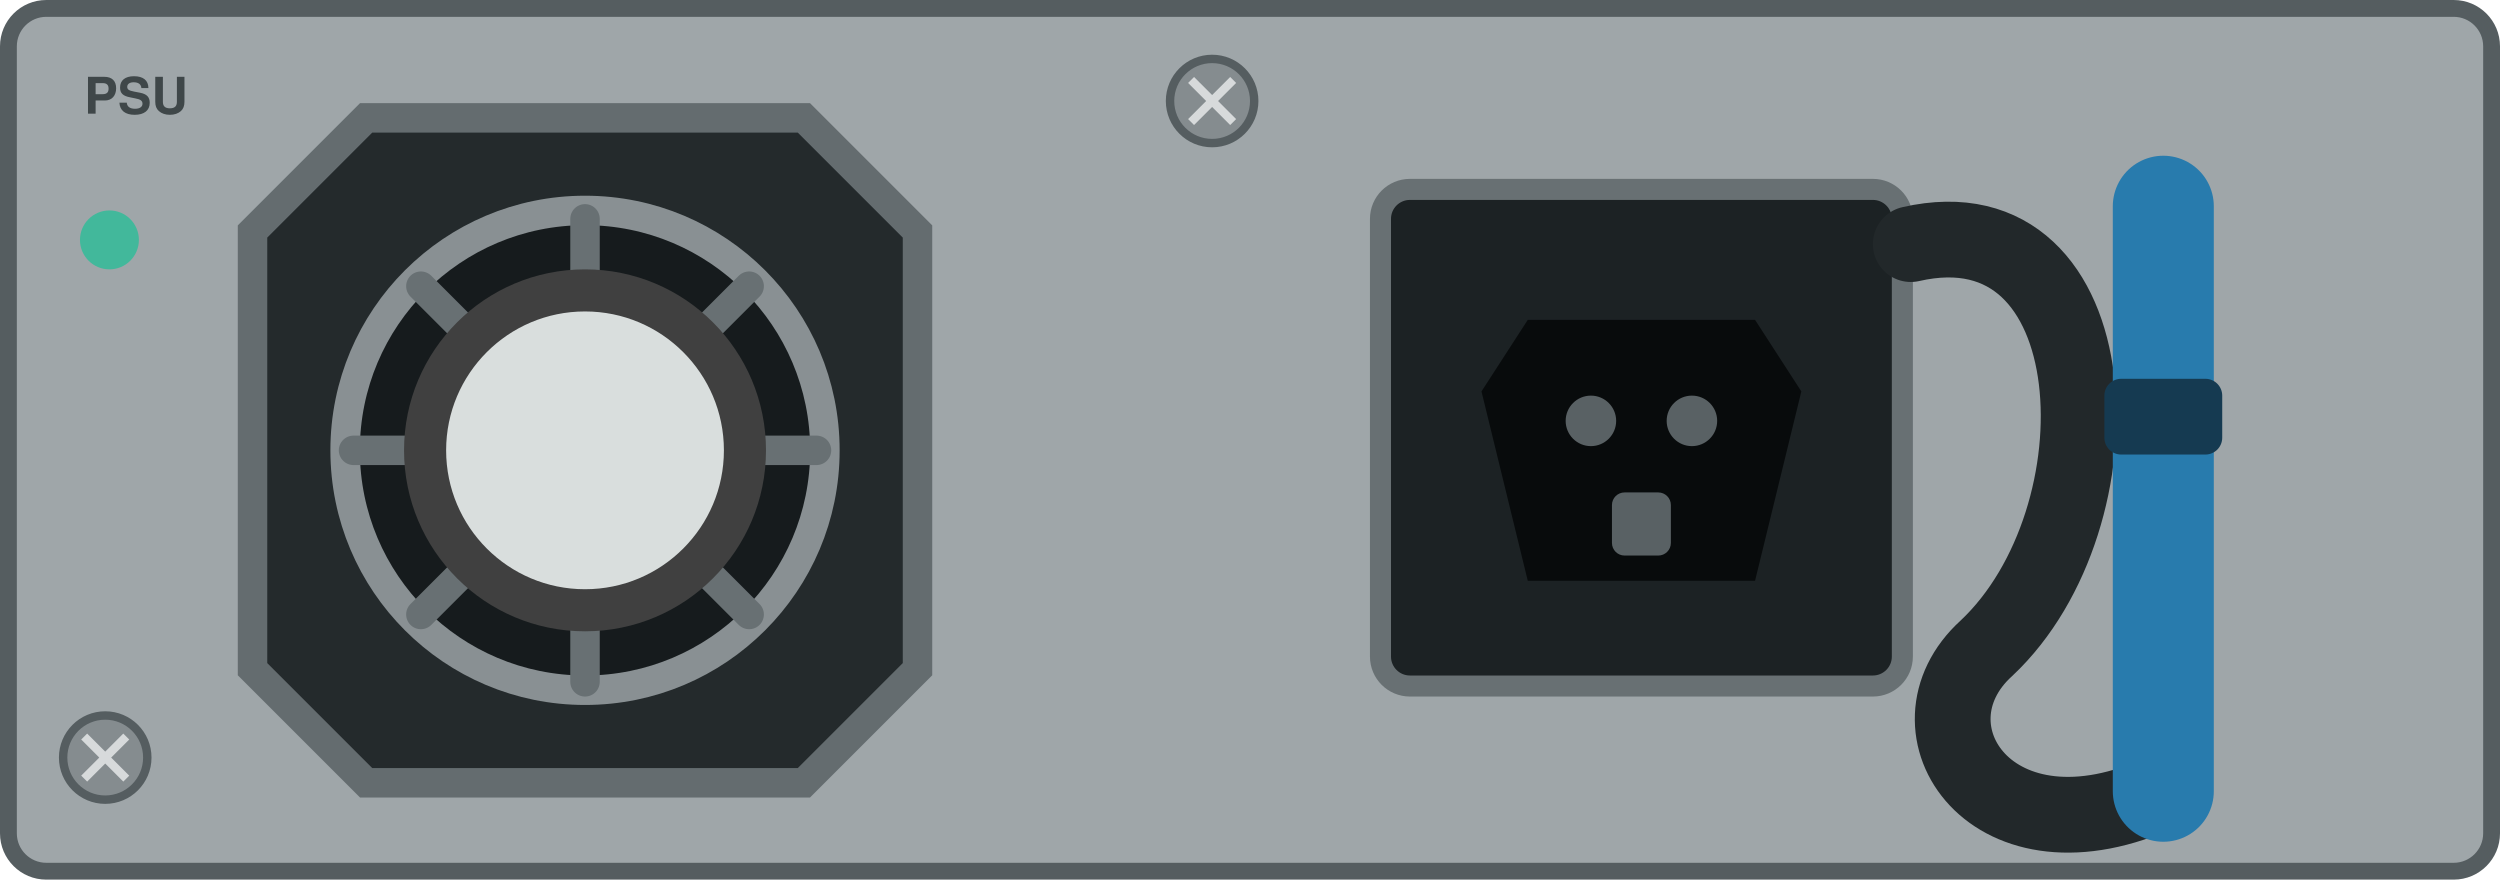
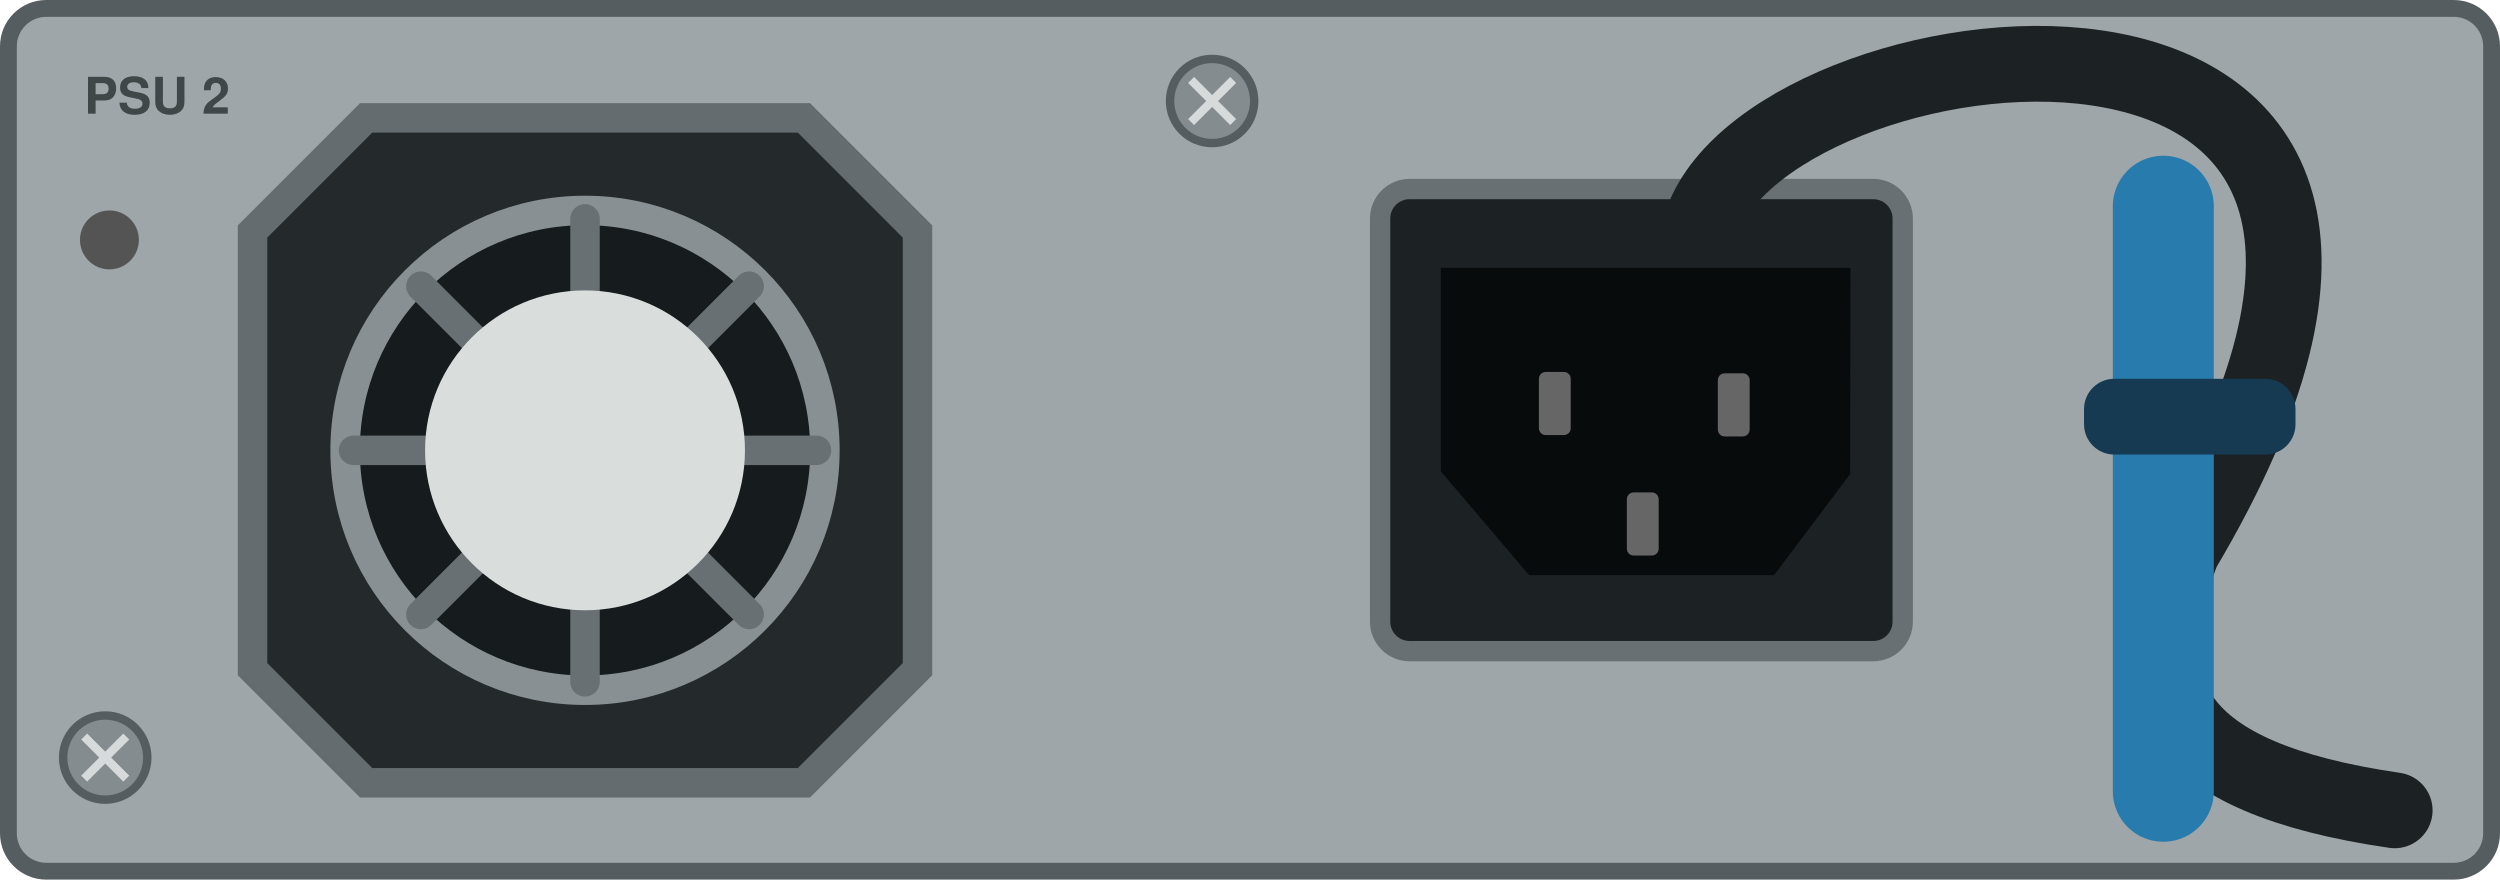
<svg xmlns="http://www.w3.org/2000/svg" width="594" height="209" viewBox="0 0 594 209" role="img" aria-labelledby="title desc" version="1.1" id="svg108">
  <defs id="defs13">
    <g id="sfp-access">
      <rect width="74" height="70" rx="4" fill="#6b7274" id="rect1" x="0" y="0" />
      <rect x="5" y="6" width="64" height="44" rx="3" fill="#202628" id="rect2" />
      <rect x="15" y="12" width="44" height="6" rx="3" fill="#50595b" id="rect3" />
      <rect x="8" y="52" width="58" height="12" rx="2" fill="#d5d7d6" id="rect4" />
      <path d="M 28,52 H 46 L 42,62 H 32 Z" fill="#303638" id="path4" />
      <circle cx="67" cy="4" r="3" fill="#79a89d" id="circle4" />
    </g>
    <g id="qsfp-uplink">
      <rect width="170" height="70" rx="5" fill="#6b7274" id="rect5" x="0" y="0" />
      <rect x="8" y="6" width="154" height="42" rx="3" fill="#202628" id="rect6" />
      <rect x="25" y="12" width="120" height="6" rx="3" fill="#50595b" id="rect7" />
      <rect x="10" y="51" width="150" height="13" rx="2" fill="#d5d7d6" id="rect8" />
      <path d="m 22,58 7,-8 7,8 z m 112,0 7,-8 7,8 z" fill="#343a3c" id="path8" />
      <g fill="#525a5c" id="g12">
        <circle cx="63" cy="57" r="3" id="circle8" />
        <circle cx="73" cy="57" r="3" id="circle9" />
        <circle cx="83" cy="57" r="3" id="circle10" />
        <circle cx="93" cy="57" r="3" id="circle11" />
        <circle cx="103" cy="57" r="3" id="circle12" />
      </g>
      <circle cx="166" cy="7" r="4" fill="#79a89d" id="circle13" />
    </g>
    <pattern id="bottom-vents" width="16" height="10" patternUnits="userSpaceOnUse">
      <rect x="2" y="2" width="10" height="6" rx="2" fill="#555D5F" id="rect13" />
    </pattern>
  </defs>
-   <g id="power-supply-1" data-role="power-supply" transform="translate(2,2)">
-     <rect width="590" height="205" rx="9" fill="#9fa6a9" stroke="#555d60" stroke-width="4" id="rect23" x="0" y="0" style="display:inline" />
-     <text x="18" y="25" fill="#3f4749" font-family="Helvetica, Arial, sans-serif" font-size="12px" font-weight="700" id="text23" style="display:inline">PSU</text>
-     <g id="use23" transform="translate(58,26)">
-       <path d="m 27,0 h 104 l 27,27 v 104 l -27,27 H 27 L 0,131 V 27 Z" fill="#242a2c" stroke="#646c6f" stroke-width="7" id="path45" />
-       <circle cx="79" cy="79" r="57" fill="#161b1d" stroke="#899093" stroke-width="7" id="circle45" />
-       <g stroke="#687073" stroke-width="7" stroke-linecap="round" id="g47">
-         <path d="M 79,24 V 134 M 24,79 h 110 m -94,-39 78,78 m 0,-78 -78,78" id="path46" />
+   <g id="power-supply-2-0" data-role="power-supply" transform="translate(2,2)">
+     <rect width="590" height="205" rx="9" fill="#9fa6a9" stroke="#555d60" stroke-width="4" id="rect31-3" x="0" y="0" style="display:inline" />
+     <text x="18" y="25" fill="#3f4749" font-family="Helvetica, Arial, sans-serif" font-size="12px" font-weight="700" id="text32-1" style="display:inline">PSU 2</text>
+     <g id="use32-5" transform="translate(58,26)">
+       <path d="m 27,0 h 104 l 27,27 v 104 l -27,27 H 27 L 0,131 V 27 Z" fill="#242a2c" stroke="#646c6f" stroke-width="7" id="path69-7" />
+       <circle cx="79" cy="79" r="57" fill="#161b1d" stroke="#899093" stroke-width="7" id="circle70-7" />
+       <g stroke="#687073" stroke-width="7" stroke-linecap="round" id="g70-7">
+         <path d="M 79,24 V 134 M 24,79 h 110 m -94,-39 78,78 m 0,-78 -78,78" id="path70-0" />
      </g>
-       <circle cx="79" cy="79" r="38" fill="#d9dedd" stroke="#42b89b" stroke-width="10" id="circle47" style="stroke:#404040;stroke-opacity:1" />
+       <circle cx="79" cy="79" r="38" fill="#d9dedd" stroke="#42b89b" stroke-width="10" id="circle71-9" style="display:inline;stroke:none" />
    </g>
-     <g id="use24" transform="translate(326,43)">
-       <rect width="124" height="118" rx="7" fill="#1c2224" stroke="#687073" stroke-width="5" id="rect48" x="0" y="0" />
-       <path d="M 35,31 H 89 L 100,48 89,93 H 35 L 24,48 Z" fill="#080b0c" id="path48" />
-       <circle cx="50" cy="55" r="6" fill="#596164" id="circle48" />
-       <circle cx="74" cy="55" r="6" fill="#596164" id="circle49" />
-       <rect x="55" y="72" width="14" height="15" rx="3" fill="#596164" id="rect49" />
+     <g id="use33-8" transform="translate(326,43)">
+       <rect width="124.174" height="109.799" rx="7.01" fill="#1c2224" stroke="#687073" stroke-width="4.827" id="rect68-0" x="-0.087" y="-0.087" />
+       <path d="m 14.338,18.633 h 97.345 l -0.087,49.015 -18.086,24.015 H 35.322 L 14.338,67.004 Z" fill="#080b0c" id="path68-3" />
+       <rect x="58.543" y="72" width="7.558" height="15" rx="1.62" fill="#596164" id="rect69-8" style="fill:#666666;stroke-width:0.735" />
+       <rect x="80.159" y="43.697" width="7.558" height="15" rx="1.62" fill="#596164" id="rect69-8-0" style="fill:#666666;stroke-width:0.735" />
+       <rect x="37.643" y="43.374" width="7.558" height="15" rx="1.62" fill="#596164" id="rect69-8-3" style="fill:#666666;stroke-width:0.735" />
    </g>
-     <path d="m 452,56 c 48,-11 51,65 18,96 -21,19 1.27,53 42,34" fill="none" stroke="#22282a" stroke-width="18" stroke-linecap="round" id="path24" />
-     <path d="M 512,47 V 186" stroke="#287bad" stroke-width="24" stroke-linecap="round" id="path25" />
-     <rect x="498" y="88" width="28" height="18" rx="4" fill="#153a51" id="rect25" />
-     <circle cx="24" cy="55" r="7" fill="#42b89b" id="circle25" />
-     <g transform="translate(23,178)" id="g27">
-       <circle r="10" fill="#858c8f" stroke="#555d60" stroke-width="2" id="circle27" cx="0" cy="0" />
-       <path d="M -5,-5 5,5 M 5,-5 -5,5" stroke="#d7dadb" stroke-width="2" id="path27" />
+     <path d="m 402.489,50.472 c 18.061,-49.931 203.065,-71.517 114.02,78.337 -12.948,33.494 -2.821,53.966 50.471,61.73" fill="none" stroke="#22282a" stroke-width="18" stroke-linecap="round" id="path33-1-9" style="stroke:#1c2224;stroke-opacity:1" />
+     <path d="M 512,47 V 186" stroke="#287bad" stroke-width="24" stroke-linecap="round" id="path34-1-0" />
+     <rect x="493.169" y="88" width="50.241" height="18" rx="7.177" fill="#153a51" id="rect34-5" style="display:inline;stroke-width:1.34" />
+     <circle cx="24" cy="55" r="7" fill="#42b89b" id="circle34-1" style="fill:#545454;fill-opacity:1" />
+     <g transform="translate(23,178)" id="g36-3">
+       <circle r="10" fill="#858c8f" stroke="#555d60" stroke-width="2" id="circle36-0" cx="0" cy="0" />
+       <path d="M -5,-5 5,5 M 5,-5 -5,5" stroke="#d7dadb" stroke-width="2" id="path36-1" />
    </g>
-     <g transform="translate(286,22)" id="g28">
-       <circle r="10" fill="#858c8f" stroke="#555d60" stroke-width="2" id="circle28" cx="0" cy="0" />
-       <path d="M -5,-5 5,5 M 5,-5 -5,5" stroke="#d7dadb" stroke-width="2" id="path28" />
+     <g transform="translate(286,22)" id="g37-9">
+       <circle r="10" fill="#858c8f" stroke="#555d60" stroke-width="2" id="circle37-9" cx="0" cy="0" />
+       <path d="M -5,-5 5,5 M 5,-5 -5,5" stroke="#d7dadb" stroke-width="2" id="path37-2" />
    </g>
  </g>
</svg>
